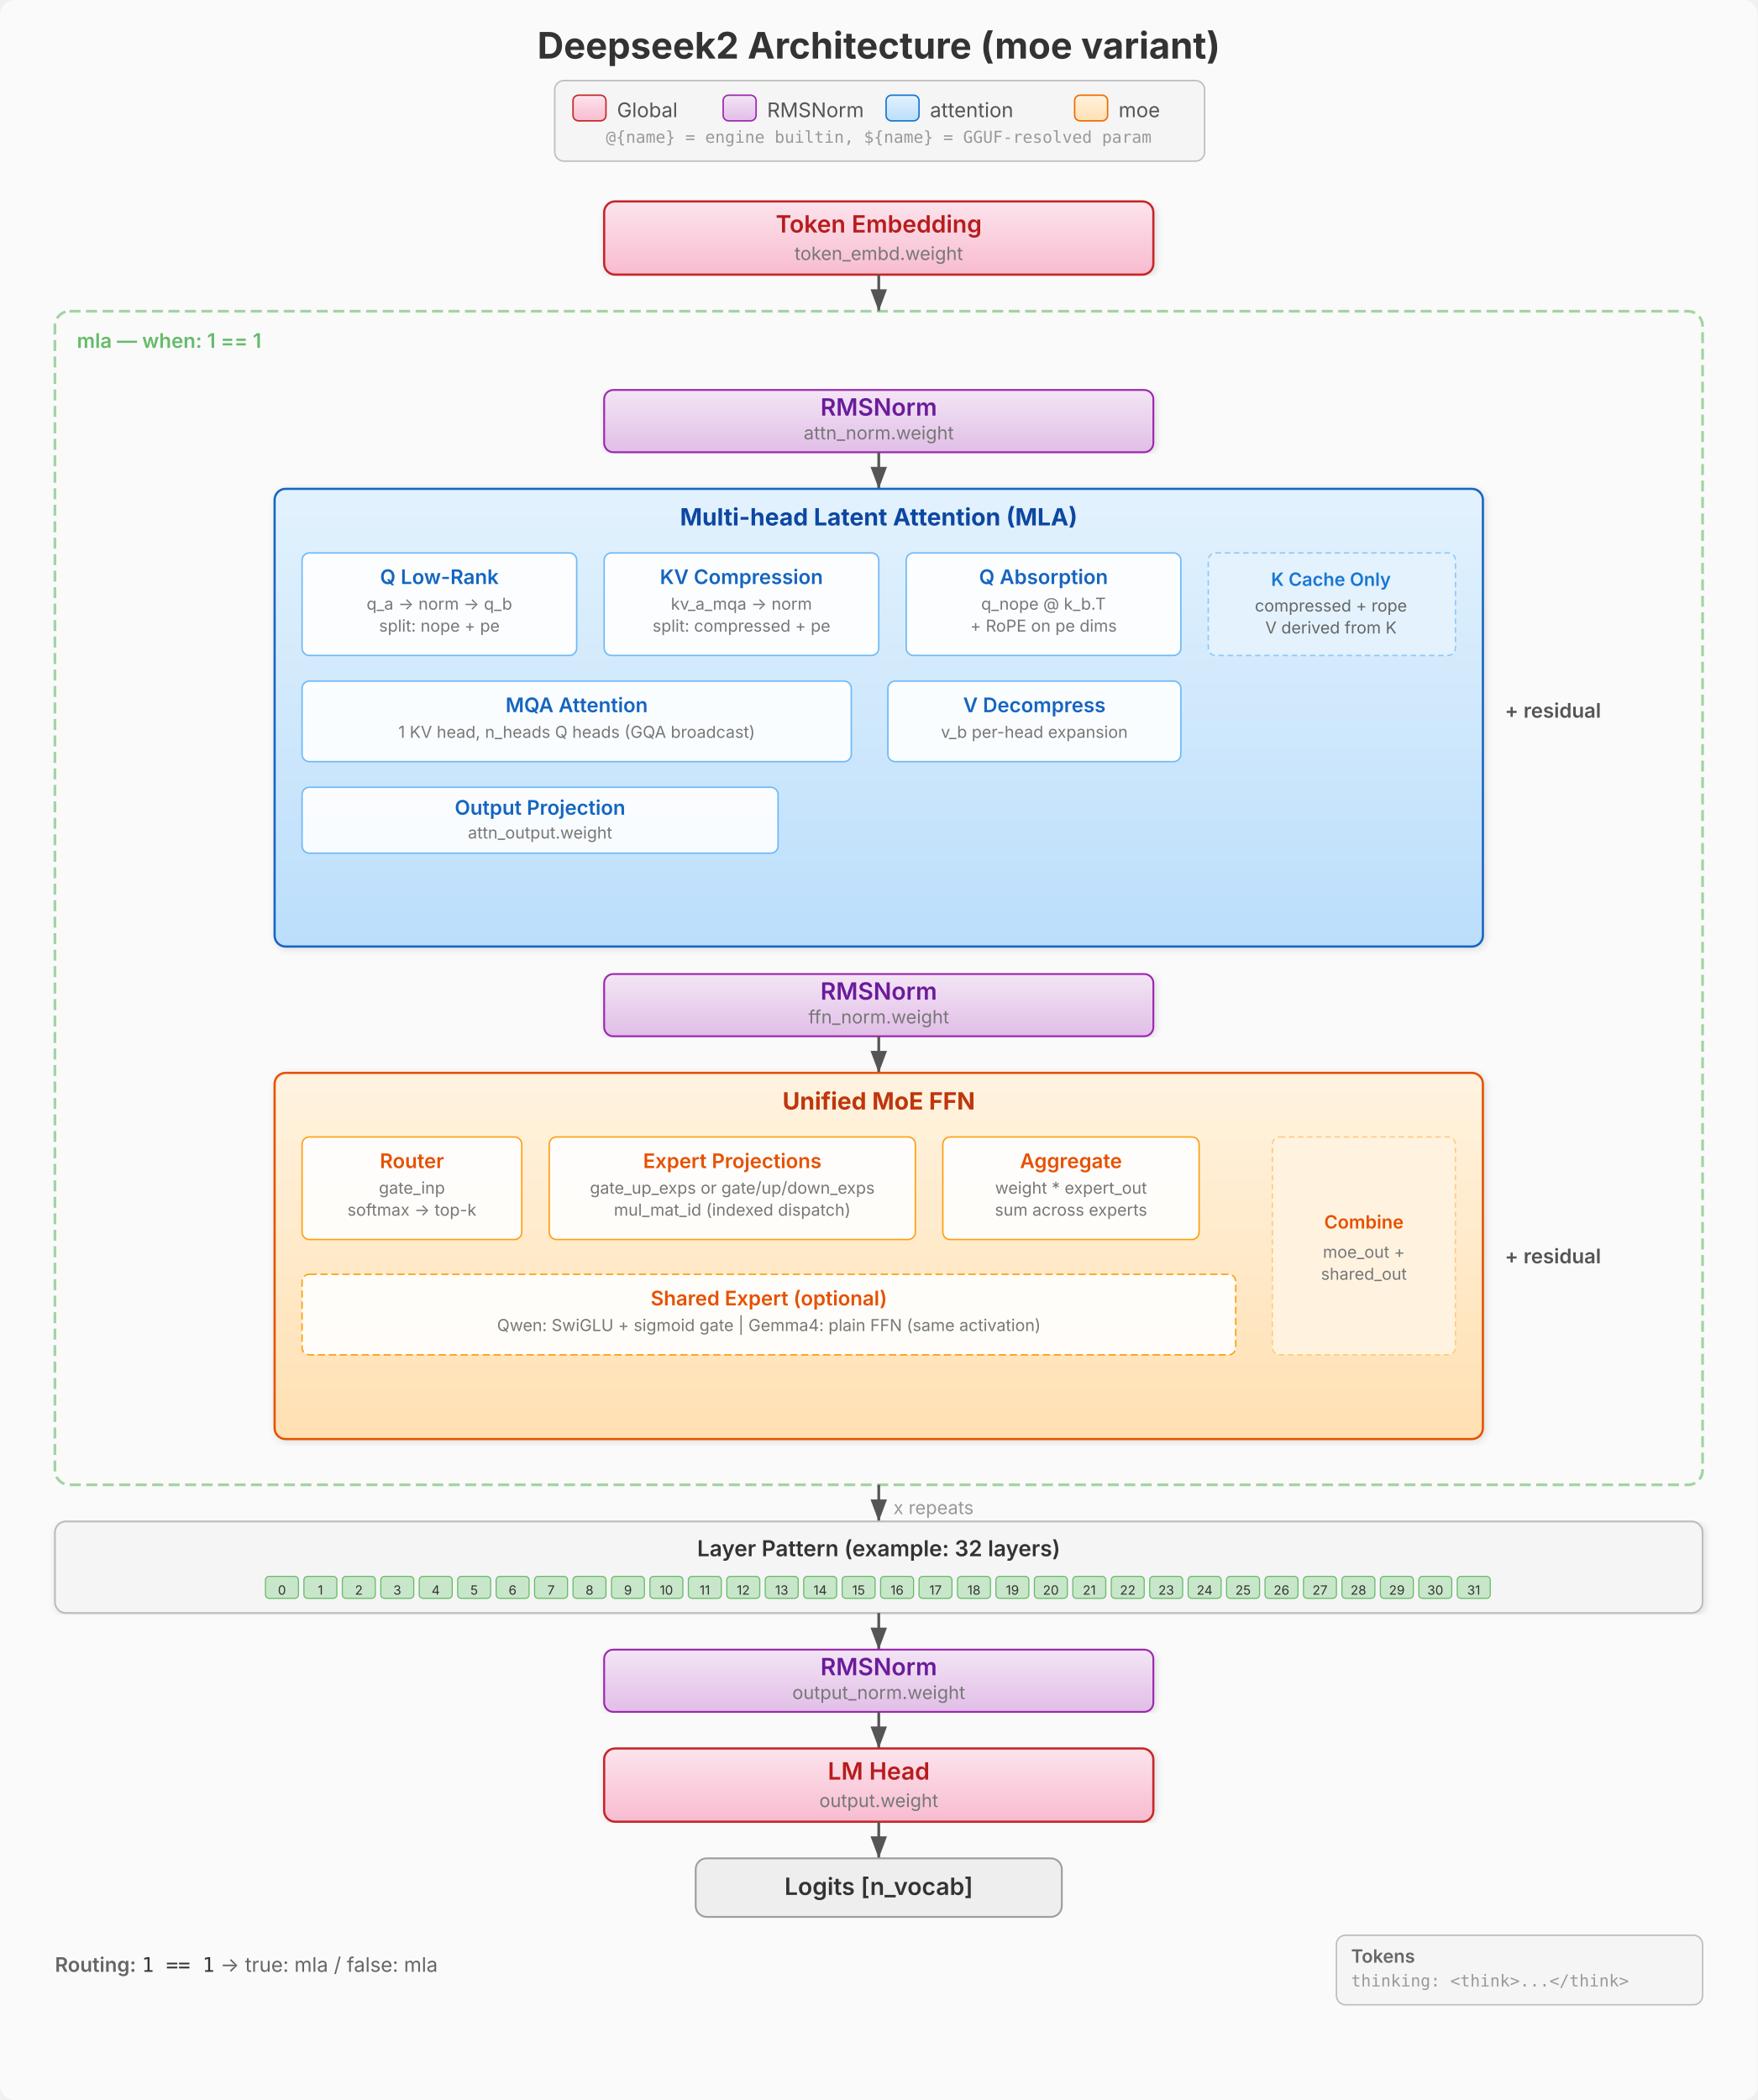
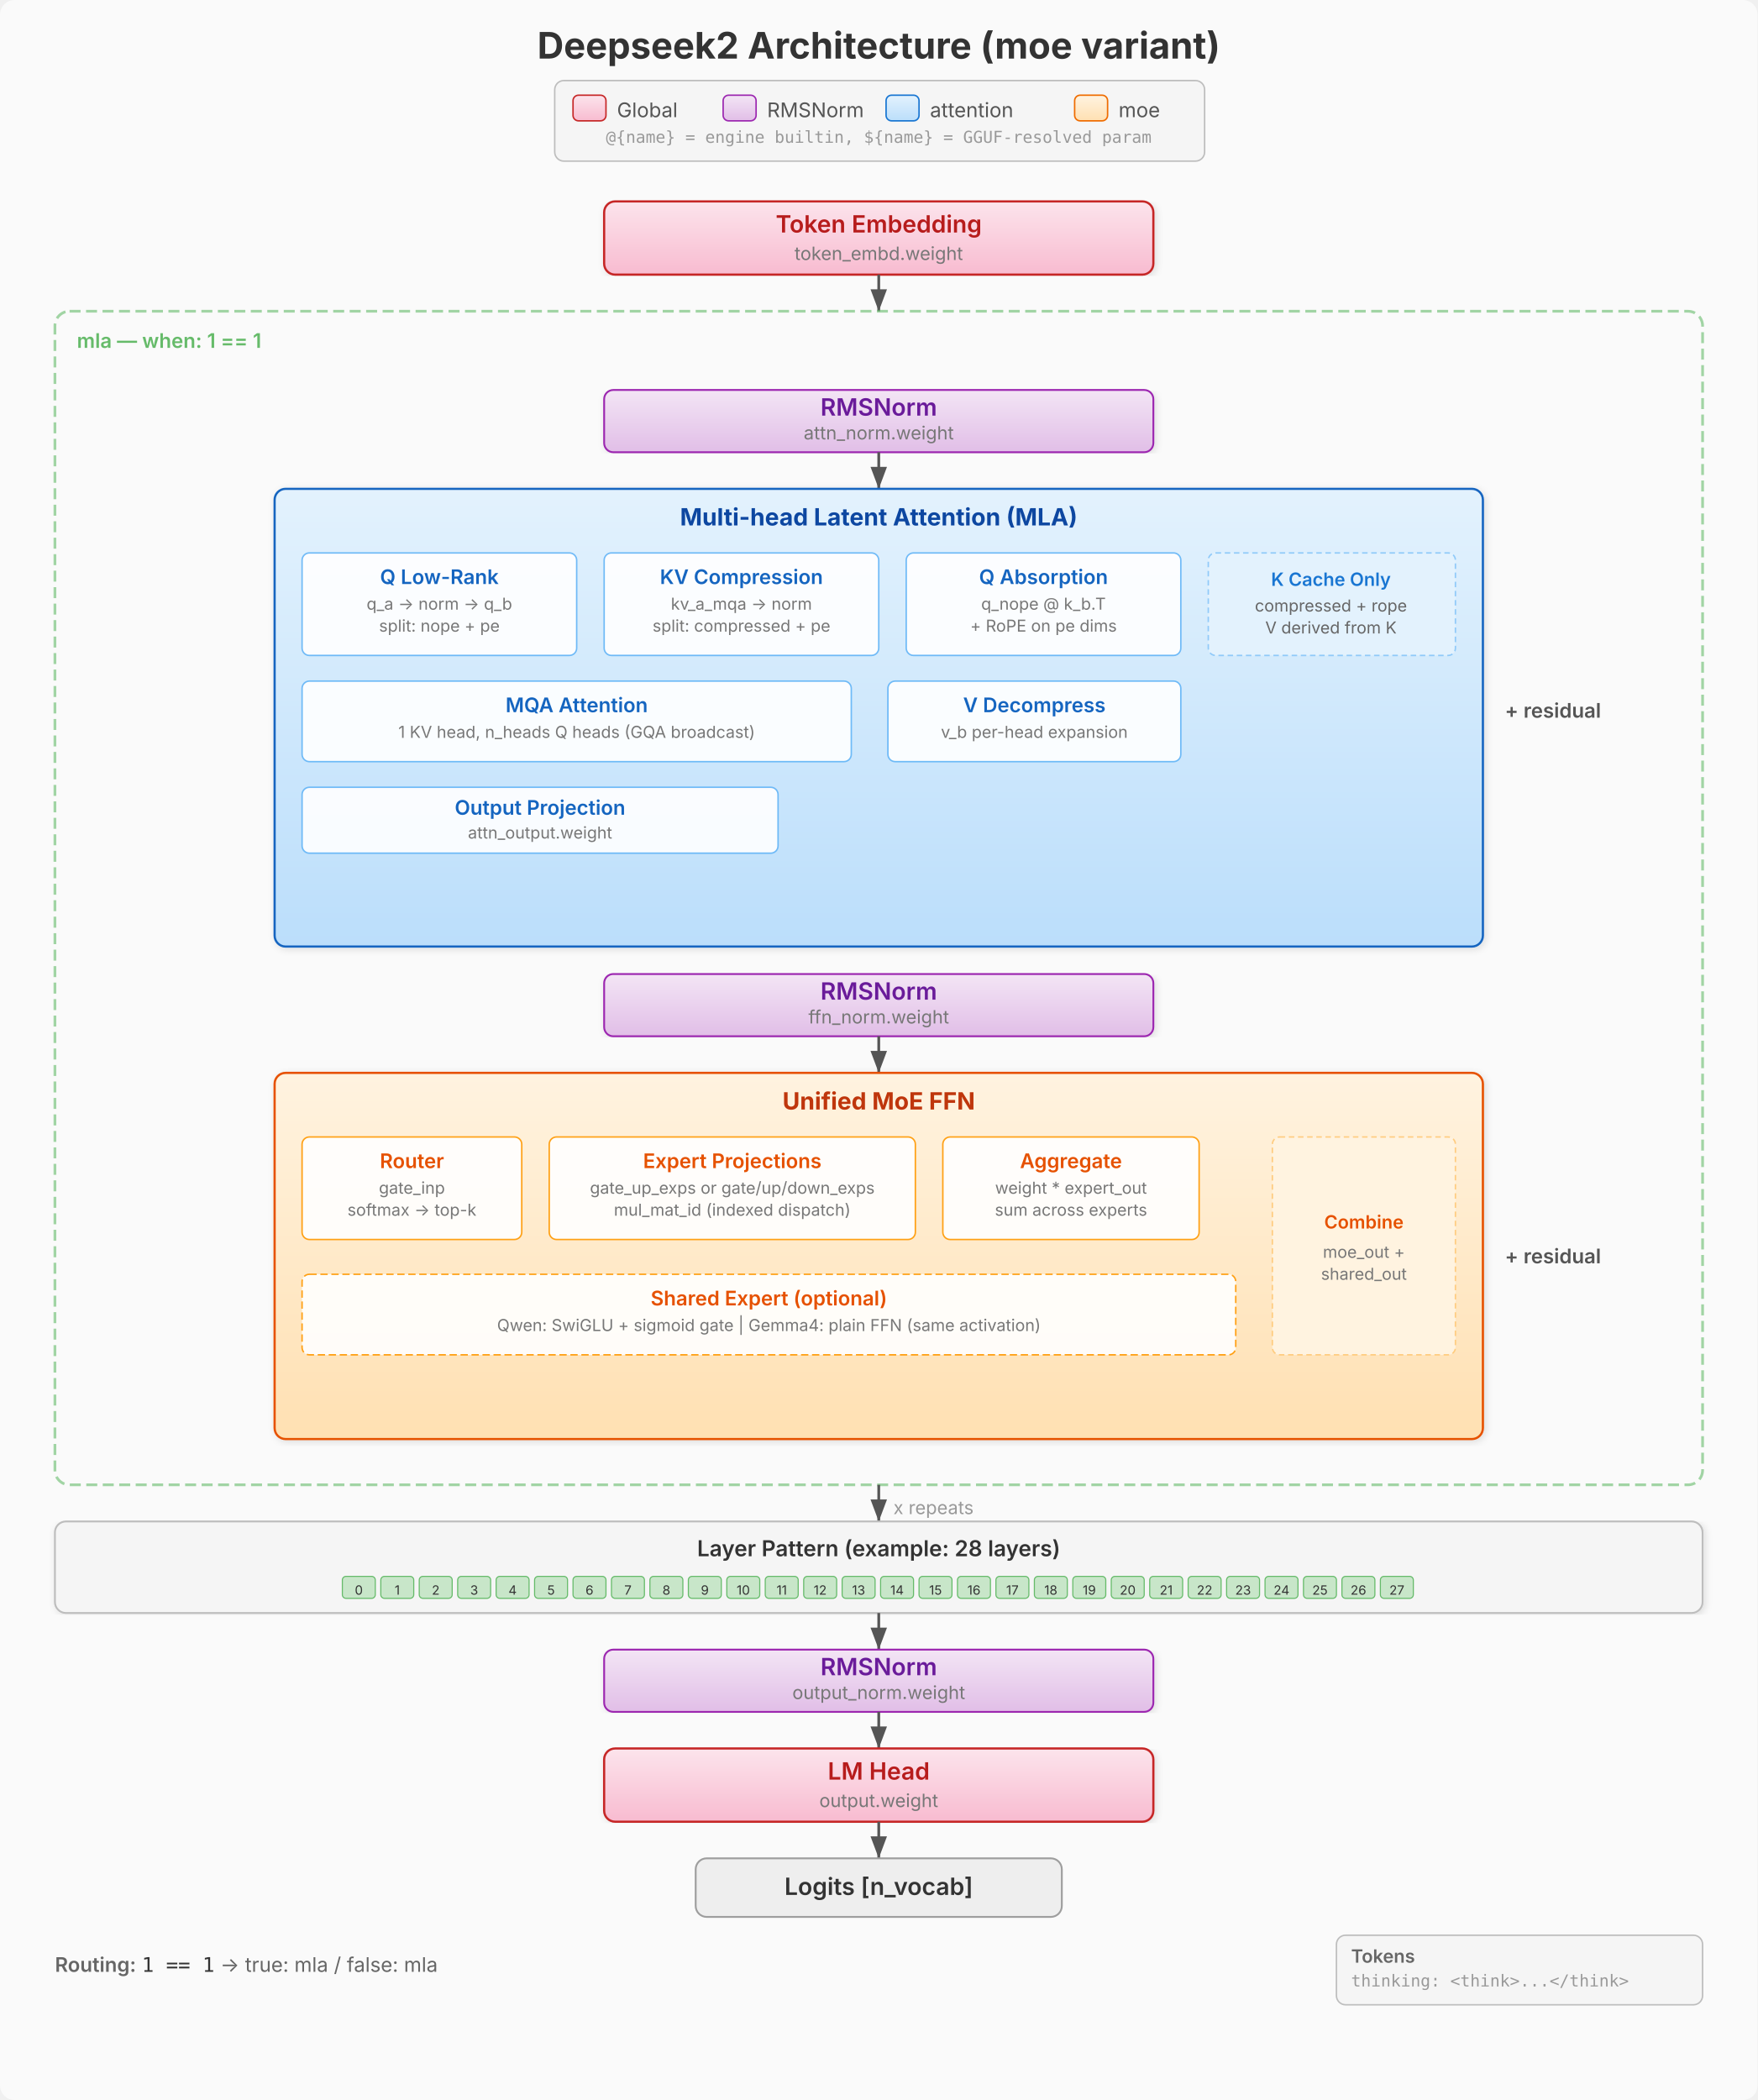
<svg xmlns="http://www.w3.org/2000/svg" viewBox="0 0 960 1147" font-family="system-ui, -apple-system, sans-serif" font-size="13">
  <defs>
    <marker id="arrow" markerWidth="8" markerHeight="6" refX="8" refY="3" orient="auto">
      <path d="M0,0 L8,3 L0,6" fill="#555555" />
    </marker>
    <linearGradient id="ssmGrad" x1="0" y1="0" x2="0" y2="1">
      <stop offset="0%" stop-color="#e8f5e9" />
      <stop offset="100%" stop-color="#c8e6c9" />
    </linearGradient>
    <linearGradient id="attnGrad" x1="0" y1="0" x2="0" y2="1">
      <stop offset="0%" stop-color="#e3f2fd" />
      <stop offset="100%" stop-color="#bbdefb" />
    </linearGradient>
    <linearGradient id="swaGrad" x1="0" y1="0" x2="0" y2="1">
      <stop offset="0%" stop-color="#e8f5e9" />
      <stop offset="100%" stop-color="#c8e6c9" />
    </linearGradient>
    <linearGradient id="ffnGrad" x1="0" y1="0" x2="0" y2="1">
      <stop offset="0%" stop-color="#fff3e0" />
      <stop offset="100%" stop-color="#ffe0b2" />
    </linearGradient>
    <linearGradient id="normGrad" x1="0" y1="0" x2="0" y2="1">
      <stop offset="0%" stop-color="#f3e5f5" />
      <stop offset="100%" stop-color="#e1bee7" />
    </linearGradient>
    <linearGradient id="globalGrad" x1="0" y1="0" x2="0" y2="1">
      <stop offset="0%" stop-color="#fce4ec" />
      <stop offset="100%" stop-color="#f8bbd0" />
    </linearGradient>
    <filter id="shadow" x="-2%" y="-2%" width="104%" height="104%">
      <feDropShadow dx="1" dy="1" stdDeviation="2" flood-opacity="0.12" />
    </filter>
    <g id="block_mla">
      <g>
        <rect width="660" height="250" rx="6" fill="url(#attnGrad)" stroke="#1565c0" stroke-width="1.2" filter="url(#shadow)" />
        <text x="330" y="20" text-anchor="middle" font-weight="700" font-size="13" fill="#0d47a1">Multi-head Latent Attention (MLA)</text>
        <g transform="translate(15, 35)">
          <rect width="150" height="56" rx="4" fill="#fff" stroke="#64b5f6" stroke-width="0.8" opacity="0.9" />
          <text x="75" y="17" text-anchor="middle" font-size="11" font-weight="600" fill="#1565c0">Q Low-Rank</text>
          <text x="75" y="31" text-anchor="middle" font-size="9" fill="#777">q_a -&gt; norm -&gt; q_b</text>
          <text x="75" y="43" text-anchor="middle" font-size="9" fill="#777">split: nope + pe</text>
        </g>
        <g transform="translate(180, 35)">
          <rect width="150" height="56" rx="4" fill="#fff" stroke="#64b5f6" stroke-width="0.8" opacity="0.9" />
          <text x="75" y="17" text-anchor="middle" font-size="11" font-weight="600" fill="#1565c0">KV Compression</text>
          <text x="75" y="31" text-anchor="middle" font-size="9" fill="#777">kv_a_mqa -&gt; norm</text>
          <text x="75" y="43" text-anchor="middle" font-size="9" fill="#777">split: compressed + pe</text>
        </g>
        <g transform="translate(345, 35)">
          <rect width="150" height="56" rx="4" fill="#fff" stroke="#64b5f6" stroke-width="0.8" opacity="0.9" />
          <text x="75" y="17" text-anchor="middle" font-size="11" font-weight="600" fill="#1565c0">Q Absorption</text>
          <text x="75" y="31" text-anchor="middle" font-size="9" fill="#777">q_nope @ k_b.T</text>
          <text x="75" y="43" text-anchor="middle" font-size="9" fill="#777">+ RoPE on pe dims</text>
        </g>
        <g transform="translate(15, 105)">
          <rect width="300" height="44" rx="4" fill="#fff" stroke="#64b5f6" stroke-width="0.8" opacity="0.9" />
          <text x="150" y="17" text-anchor="middle" font-size="11" font-weight="600" fill="#1565c0">MQA Attention</text>
          <text x="150" y="31" text-anchor="middle" font-size="9" fill="#777">1 KV head, n_heads Q heads (GQA broadcast)</text>
        </g>
        <g transform="translate(335, 105)">
          <rect width="160" height="44" rx="4" fill="#fff" stroke="#64b5f6" stroke-width="0.8" opacity="0.9" />
          <text x="80" y="17" text-anchor="middle" font-size="11" font-weight="600" fill="#1565c0">V Decompress</text>
          <text x="80" y="31" text-anchor="middle" font-size="9" fill="#777">v_b per-head expansion</text>
        </g>
        <g transform="translate(15, 163)">
          <rect width="260" height="36" rx="4" fill="#fff" stroke="#64b5f6" stroke-width="0.8" opacity="0.9" />
          <text x="130" y="15" text-anchor="middle" font-size="11" font-weight="600" fill="#1565c0">Output Projection</text>
          <text x="130" y="28" text-anchor="middle" font-size="9" fill="#777">attn_output.weight</text>
        </g>
        <g transform="translate(510, 35)">
          <rect width="135" height="56" rx="4" fill="#e3f2fd" stroke="#90caf9" stroke-width="0.8" stroke-dasharray="3,2" />
          <text x="67" y="18" text-anchor="middle" font-size="10" font-weight="600" fill="#1976d2">K Cache Only</text>
          <text x="67" y="32" text-anchor="middle" font-size="9" fill="#666">compressed + rope</text>
          <text x="67" y="44" text-anchor="middle" font-size="9" fill="#666">V derived from K</text>
        </g>
      </g>
    </g>
    <g id="block_moe">
      <g>
        <rect width="660" height="200" rx="6" fill="url(#ffnGrad)" stroke="#e65100" stroke-width="1.2" filter="url(#shadow)" />
        <text x="330" y="20" text-anchor="middle" font-weight="700" font-size="13" fill="#bf360c">Unified MoE FFN</text>
        <g transform="translate(15, 35)">
          <rect width="120" height="56" rx="4" fill="#fff" stroke="#ff9800" stroke-width="0.8" opacity="0.9" />
          <text x="60" y="17" text-anchor="middle" font-size="11" font-weight="600" fill="#e65100">Router</text>
          <text x="60" y="31" text-anchor="middle" font-size="9" fill="#777">gate_inp</text>
          <text x="60" y="43" text-anchor="middle" font-size="9" fill="#777">softmax -&gt; top-k</text>
        </g>
        <g transform="translate(150, 35)">
          <rect width="200" height="56" rx="4" fill="#fff" stroke="#ff9800" stroke-width="0.8" opacity="0.9" />
          <text x="100" y="17" text-anchor="middle" font-size="11" font-weight="600" fill="#e65100">Expert Projections</text>
          <text x="100" y="31" text-anchor="middle" font-size="9" fill="#777">gate_up_exps or gate/up/down_exps</text>
          <text x="100" y="43" text-anchor="middle" font-size="9" fill="#777">mul_mat_id (indexed dispatch)</text>
        </g>
        <g transform="translate(365, 35)">
          <rect width="140" height="56" rx="4" fill="#fff" stroke="#ff9800" stroke-width="0.8" opacity="0.9" />
          <text x="70" y="17" text-anchor="middle" font-size="11" font-weight="600" fill="#e65100">Aggregate</text>
          <text x="70" y="31" text-anchor="middle" font-size="9" fill="#777">weight * expert_out</text>
          <text x="70" y="43" text-anchor="middle" font-size="9" fill="#777">sum across experts</text>
        </g>
        <g transform="translate(15, 110)">
          <rect width="510" height="44" rx="4" fill="#fff" stroke="#ff9800" stroke-width="0.8" opacity="0.9" stroke-dasharray="4,2" />
          <text x="255" y="17" text-anchor="middle" font-size="11" font-weight="600" fill="#e65100">Shared Expert (optional)</text>
          <text x="255" y="31" text-anchor="middle" font-size="9" fill="#777">Qwen: SwiGLU + sigmoid gate | Gemma4: plain FFN (same activation)</text>
        </g>
        <g transform="translate(545, 35)">
          <rect width="100" height="119" rx="4" fill="#fff3e0" stroke="#ffcc80" stroke-width="0.8" stroke-dasharray="3,2" />
          <text x="50" y="50" text-anchor="middle" font-size="10" font-weight="600" fill="#e65100">Combine</text>
          <text x="50" y="66" text-anchor="middle" font-size="9" fill="#777">moe_out +</text>
          <text x="50" y="78" text-anchor="middle" font-size="9" fill="#777">shared_out</text>
        </g>
      </g>
    </g>
  </defs>
  <rect width="960" height="1147" fill="#fafafa" rx="8" />
  <text x="480" y="32" text-anchor="middle" font-size="20" font-weight="bold" fill="#333333">Deepseek2 Architecture (moe variant)</text>
  <rect x="303" y="44" width="355" height="44" rx="5" fill="#f5f5f5" stroke="#bdbdbd" stroke-width="0.8" />
  <g transform="translate(313, 52)">
    <rect x="0" width="18" height="14" rx="3" fill="url(#globalGrad)" stroke="#C62828" stroke-width="0.8" />
    <text x="24" y="12" font-size="11" fill="#555555">Global</text>
    <rect x="82" width="18" height="14" rx="3" fill="url(#normGrad)" stroke="#9C27B0" stroke-width="0.8" />
    <text x="106" y="12" font-size="11" fill="#555555">RMSNorm</text>
    <rect x="171" width="18" height="14" rx="3" fill="url(#attnGrad)" stroke="#1976D2" stroke-width="0.8" />
    <text x="195" y="12" font-size="11" fill="#555555">attention</text>
    <rect x="274" width="18" height="14" rx="3" fill="url(#ffnGrad)" stroke="#EF6C00" stroke-width="0.8" />
    <text x="298" y="12" font-size="11" fill="#555555">moe</text>
  </g>
  <text x="480" y="78" text-anchor="middle" font-size="9" fill="#999999" font-family="monospace">@{name} = engine builtin, ${name} = GGUF-resolved param</text>
  <g transform="translate(330, 110)">
    <rect width="300" height="40" rx="6" fill="url(#globalGrad)" stroke="#C62828" stroke-width="1.2" filter="url(#shadow)" />
    <text x="150" y="17" text-anchor="middle" font-weight="600" fill="#b71c1c">Token Embedding</text>
    <text x="150" y="32" text-anchor="middle" font-size="10" fill="#777777">token_embd.weight</text>
  </g>
  <line x1="480" y1="150" x2="480" y2="170" stroke="#555555" stroke-width="1.5" marker-end="url(#arrow)" />
  <rect x="30" y="170" width="900" height="641" rx="8" fill="none" stroke="#66BB6A" stroke-width="1.5" stroke-dasharray="6,3" opacity="0.6" />
  <text x="42" y="190" font-size="11" font-weight="600" fill="#66BB6A">mla — when: 1 == 1</text>
  <g transform="translate(330, 213)">
    <rect width="300" height="34" rx="5" fill="url(#normGrad)" stroke="#9C27B0" stroke-width="1" filter="url(#shadow)" />
    <text x="150" y="14" text-anchor="middle" font-weight="600" fill="#6a1b9a">RMSNorm</text>
    <text x="150" y="27" text-anchor="middle" font-size="10" fill="#777777">attn_norm.weight</text>
  </g>
  <line x1="480" y1="247" x2="480" y2="267" stroke="#555555" stroke-width="1.5" marker-end="url(#arrow)" />
  <use href="#block_mla" transform="translate(150, 267)" />
  <text x="822" y="392" font-size="11" fill="#555555" font-weight="600">+ residual</text>
  <g transform="translate(330, 532)">
    <rect width="300" height="34" rx="5" fill="url(#normGrad)" stroke="#9C27B0" stroke-width="1" filter="url(#shadow)" />
    <text x="150" y="14" text-anchor="middle" font-weight="600" fill="#6a1b9a">RMSNorm</text>
    <text x="150" y="27" text-anchor="middle" font-size="10" fill="#777777">ffn_norm.weight</text>
  </g>
  <line x1="480" y1="566" x2="480" y2="586" stroke="#555555" stroke-width="1.5" marker-end="url(#arrow)" />
  <use href="#block_moe" transform="translate(150, 586)" />
  <text x="822" y="690" font-size="11" fill="#555555" font-weight="600">+ residual</text>
  <line x1="480" y1="811" x2="480" y2="831" stroke="#555555" stroke-width="1.5" marker-end="url(#arrow)" />
  <text x="488" y="827" font-size="10" fill="#999999">x repeats</text>
  <g transform="translate(30, 831)">
    <rect width="900" height="50" rx="6" fill="#f5f5f5" stroke="#bdbdbd" stroke-width="1" filter="url(#shadow)" />
-     <text x="450" y="19" text-anchor="middle" font-size="12" font-weight="600" fill="#333333">Layer Pattern (example: 32 layers)</text>
-     <g transform="translate(115, 30)">
+     <text x="450" y="19" text-anchor="middle" font-size="12" font-weight="600" fill="#333333">Layer Pattern (example: 28 layers)</text>
+     <g transform="translate(157, 30)">
      <rect x="0" width="18" height="12" rx="2" fill="#c8e6c9" stroke="#66BB6A" stroke-width="0.6" />
      <text x="9" y="10" text-anchor="middle" font-size="7" fill="#333333">0</text>
      <rect x="21" width="18" height="12" rx="2" fill="#c8e6c9" stroke="#66BB6A" stroke-width="0.6" />
      <text x="30" y="10" text-anchor="middle" font-size="7" fill="#333333">1</text>
      <rect x="42" width="18" height="12" rx="2" fill="#c8e6c9" stroke="#66BB6A" stroke-width="0.6" />
      <text x="51" y="10" text-anchor="middle" font-size="7" fill="#333333">2</text>
      <rect x="63" width="18" height="12" rx="2" fill="#c8e6c9" stroke="#66BB6A" stroke-width="0.6" />
      <text x="72" y="10" text-anchor="middle" font-size="7" fill="#333333">3</text>
      <rect x="84" width="18" height="12" rx="2" fill="#c8e6c9" stroke="#66BB6A" stroke-width="0.6" />
      <text x="93" y="10" text-anchor="middle" font-size="7" fill="#333333">4</text>
      <rect x="105" width="18" height="12" rx="2" fill="#c8e6c9" stroke="#66BB6A" stroke-width="0.6" />
      <text x="114" y="10" text-anchor="middle" font-size="7" fill="#333333">5</text>
      <rect x="126" width="18" height="12" rx="2" fill="#c8e6c9" stroke="#66BB6A" stroke-width="0.6" />
      <text x="135" y="10" text-anchor="middle" font-size="7" fill="#333333">6</text>
      <rect x="147" width="18" height="12" rx="2" fill="#c8e6c9" stroke="#66BB6A" stroke-width="0.6" />
      <text x="156" y="10" text-anchor="middle" font-size="7" fill="#333333">7</text>
      <rect x="168" width="18" height="12" rx="2" fill="#c8e6c9" stroke="#66BB6A" stroke-width="0.6" />
      <text x="177" y="10" text-anchor="middle" font-size="7" fill="#333333">8</text>
      <rect x="189" width="18" height="12" rx="2" fill="#c8e6c9" stroke="#66BB6A" stroke-width="0.6" />
      <text x="198" y="10" text-anchor="middle" font-size="7" fill="#333333">9</text>
      <rect x="210" width="18" height="12" rx="2" fill="#c8e6c9" stroke="#66BB6A" stroke-width="0.6" />
      <text x="219" y="10" text-anchor="middle" font-size="7" fill="#333333">10</text>
      <rect x="231" width="18" height="12" rx="2" fill="#c8e6c9" stroke="#66BB6A" stroke-width="0.6" />
      <text x="240" y="10" text-anchor="middle" font-size="7" fill="#333333">11</text>
      <rect x="252" width="18" height="12" rx="2" fill="#c8e6c9" stroke="#66BB6A" stroke-width="0.6" />
      <text x="261" y="10" text-anchor="middle" font-size="7" fill="#333333">12</text>
      <rect x="273" width="18" height="12" rx="2" fill="#c8e6c9" stroke="#66BB6A" stroke-width="0.6" />
      <text x="282" y="10" text-anchor="middle" font-size="7" fill="#333333">13</text>
      <rect x="294" width="18" height="12" rx="2" fill="#c8e6c9" stroke="#66BB6A" stroke-width="0.6" />
      <text x="303" y="10" text-anchor="middle" font-size="7" fill="#333333">14</text>
      <rect x="315" width="18" height="12" rx="2" fill="#c8e6c9" stroke="#66BB6A" stroke-width="0.6" />
      <text x="324" y="10" text-anchor="middle" font-size="7" fill="#333333">15</text>
      <rect x="336" width="18" height="12" rx="2" fill="#c8e6c9" stroke="#66BB6A" stroke-width="0.6" />
      <text x="345" y="10" text-anchor="middle" font-size="7" fill="#333333">16</text>
      <rect x="357" width="18" height="12" rx="2" fill="#c8e6c9" stroke="#66BB6A" stroke-width="0.6" />
      <text x="366" y="10" text-anchor="middle" font-size="7" fill="#333333">17</text>
      <rect x="378" width="18" height="12" rx="2" fill="#c8e6c9" stroke="#66BB6A" stroke-width="0.6" />
      <text x="387" y="10" text-anchor="middle" font-size="7" fill="#333333">18</text>
      <rect x="399" width="18" height="12" rx="2" fill="#c8e6c9" stroke="#66BB6A" stroke-width="0.6" />
      <text x="408" y="10" text-anchor="middle" font-size="7" fill="#333333">19</text>
      <rect x="420" width="18" height="12" rx="2" fill="#c8e6c9" stroke="#66BB6A" stroke-width="0.6" />
      <text x="429" y="10" text-anchor="middle" font-size="7" fill="#333333">20</text>
      <rect x="441" width="18" height="12" rx="2" fill="#c8e6c9" stroke="#66BB6A" stroke-width="0.6" />
      <text x="450" y="10" text-anchor="middle" font-size="7" fill="#333333">21</text>
      <rect x="462" width="18" height="12" rx="2" fill="#c8e6c9" stroke="#66BB6A" stroke-width="0.6" />
      <text x="471" y="10" text-anchor="middle" font-size="7" fill="#333333">22</text>
      <rect x="483" width="18" height="12" rx="2" fill="#c8e6c9" stroke="#66BB6A" stroke-width="0.6" />
      <text x="492" y="10" text-anchor="middle" font-size="7" fill="#333333">23</text>
      <rect x="504" width="18" height="12" rx="2" fill="#c8e6c9" stroke="#66BB6A" stroke-width="0.6" />
      <text x="513" y="10" text-anchor="middle" font-size="7" fill="#333333">24</text>
      <rect x="525" width="18" height="12" rx="2" fill="#c8e6c9" stroke="#66BB6A" stroke-width="0.6" />
      <text x="534" y="10" text-anchor="middle" font-size="7" fill="#333333">25</text>
      <rect x="546" width="18" height="12" rx="2" fill="#c8e6c9" stroke="#66BB6A" stroke-width="0.6" />
      <text x="555" y="10" text-anchor="middle" font-size="7" fill="#333333">26</text>
      <rect x="567" width="18" height="12" rx="2" fill="#c8e6c9" stroke="#66BB6A" stroke-width="0.6" />
      <text x="576" y="10" text-anchor="middle" font-size="7" fill="#333333">27</text>
-       <rect x="588" width="18" height="12" rx="2" fill="#c8e6c9" stroke="#66BB6A" stroke-width="0.6" />
-       <text x="597" y="10" text-anchor="middle" font-size="7" fill="#333333">28</text>
-       <rect x="609" width="18" height="12" rx="2" fill="#c8e6c9" stroke="#66BB6A" stroke-width="0.6" />
-       <text x="618" y="10" text-anchor="middle" font-size="7" fill="#333333">29</text>
-       <rect x="630" width="18" height="12" rx="2" fill="#c8e6c9" stroke="#66BB6A" stroke-width="0.6" />
-       <text x="639" y="10" text-anchor="middle" font-size="7" fill="#333333">30</text>
-       <rect x="651" width="18" height="12" rx="2" fill="#c8e6c9" stroke="#66BB6A" stroke-width="0.6" />
-       <text x="660" y="10" text-anchor="middle" font-size="7" fill="#333333">31</text>
    </g>
  </g>
  <line x1="480" y1="881" x2="480" y2="901" stroke="#555555" stroke-width="1.5" marker-end="url(#arrow)" />
  <g transform="translate(330, 901)">
    <rect width="300" height="34" rx="5" fill="url(#normGrad)" stroke="#9C27B0" stroke-width="1" filter="url(#shadow)" />
    <text x="150" y="14" text-anchor="middle" font-weight="600" fill="#6a1b9a">RMSNorm</text>
    <text x="150" y="27" text-anchor="middle" font-size="10" fill="#777777">output_norm.weight</text>
  </g>
  <line x1="480" y1="935" x2="480" y2="955" stroke="#555555" stroke-width="1.5" marker-end="url(#arrow)" />
  <g transform="translate(330, 955)">
    <rect width="300" height="40" rx="6" fill="url(#globalGrad)" stroke="#C62828" stroke-width="1.2" filter="url(#shadow)" />
    <text x="150" y="17" text-anchor="middle" font-weight="600" fill="#b71c1c">LM Head</text>
    <text x="150" y="32" text-anchor="middle" font-size="10" fill="#777777">output.weight</text>
  </g>
  <line x1="480" y1="995" x2="480" y2="1015" stroke="#555555" stroke-width="1.5" marker-end="url(#arrow)" />
  <g transform="translate(380, 1015)">
    <rect width="200" height="32" rx="6" fill="#eeeeee" stroke="#9e9e9e" stroke-width="1" />
    <text x="100" y="20" text-anchor="middle" font-weight="600" fill="#333333">Logits [n_vocab]</text>
  </g>
  <text x="30" y="1077" font-size="11" fill="#666666">
    <tspan font-weight="600">Routing:</tspan>
    <tspan font-family="monospace" fill="#333333">1 == 1</tspan> -&gt; true: mla / false: mla</text>
  <rect x="730" y="1057" width="200" height="38" rx="5" fill="#f5f5f5" stroke="#bdbdbd" stroke-width="0.8" />
  <text x="738" y="1072" font-size="10" font-weight="600" fill="#666666">Tokens</text>
  <text x="738" y="1085" font-size="9" fill="#999999" font-family="monospace">thinking: &lt;think&gt;...&lt;/think&gt;</text>
</svg>
